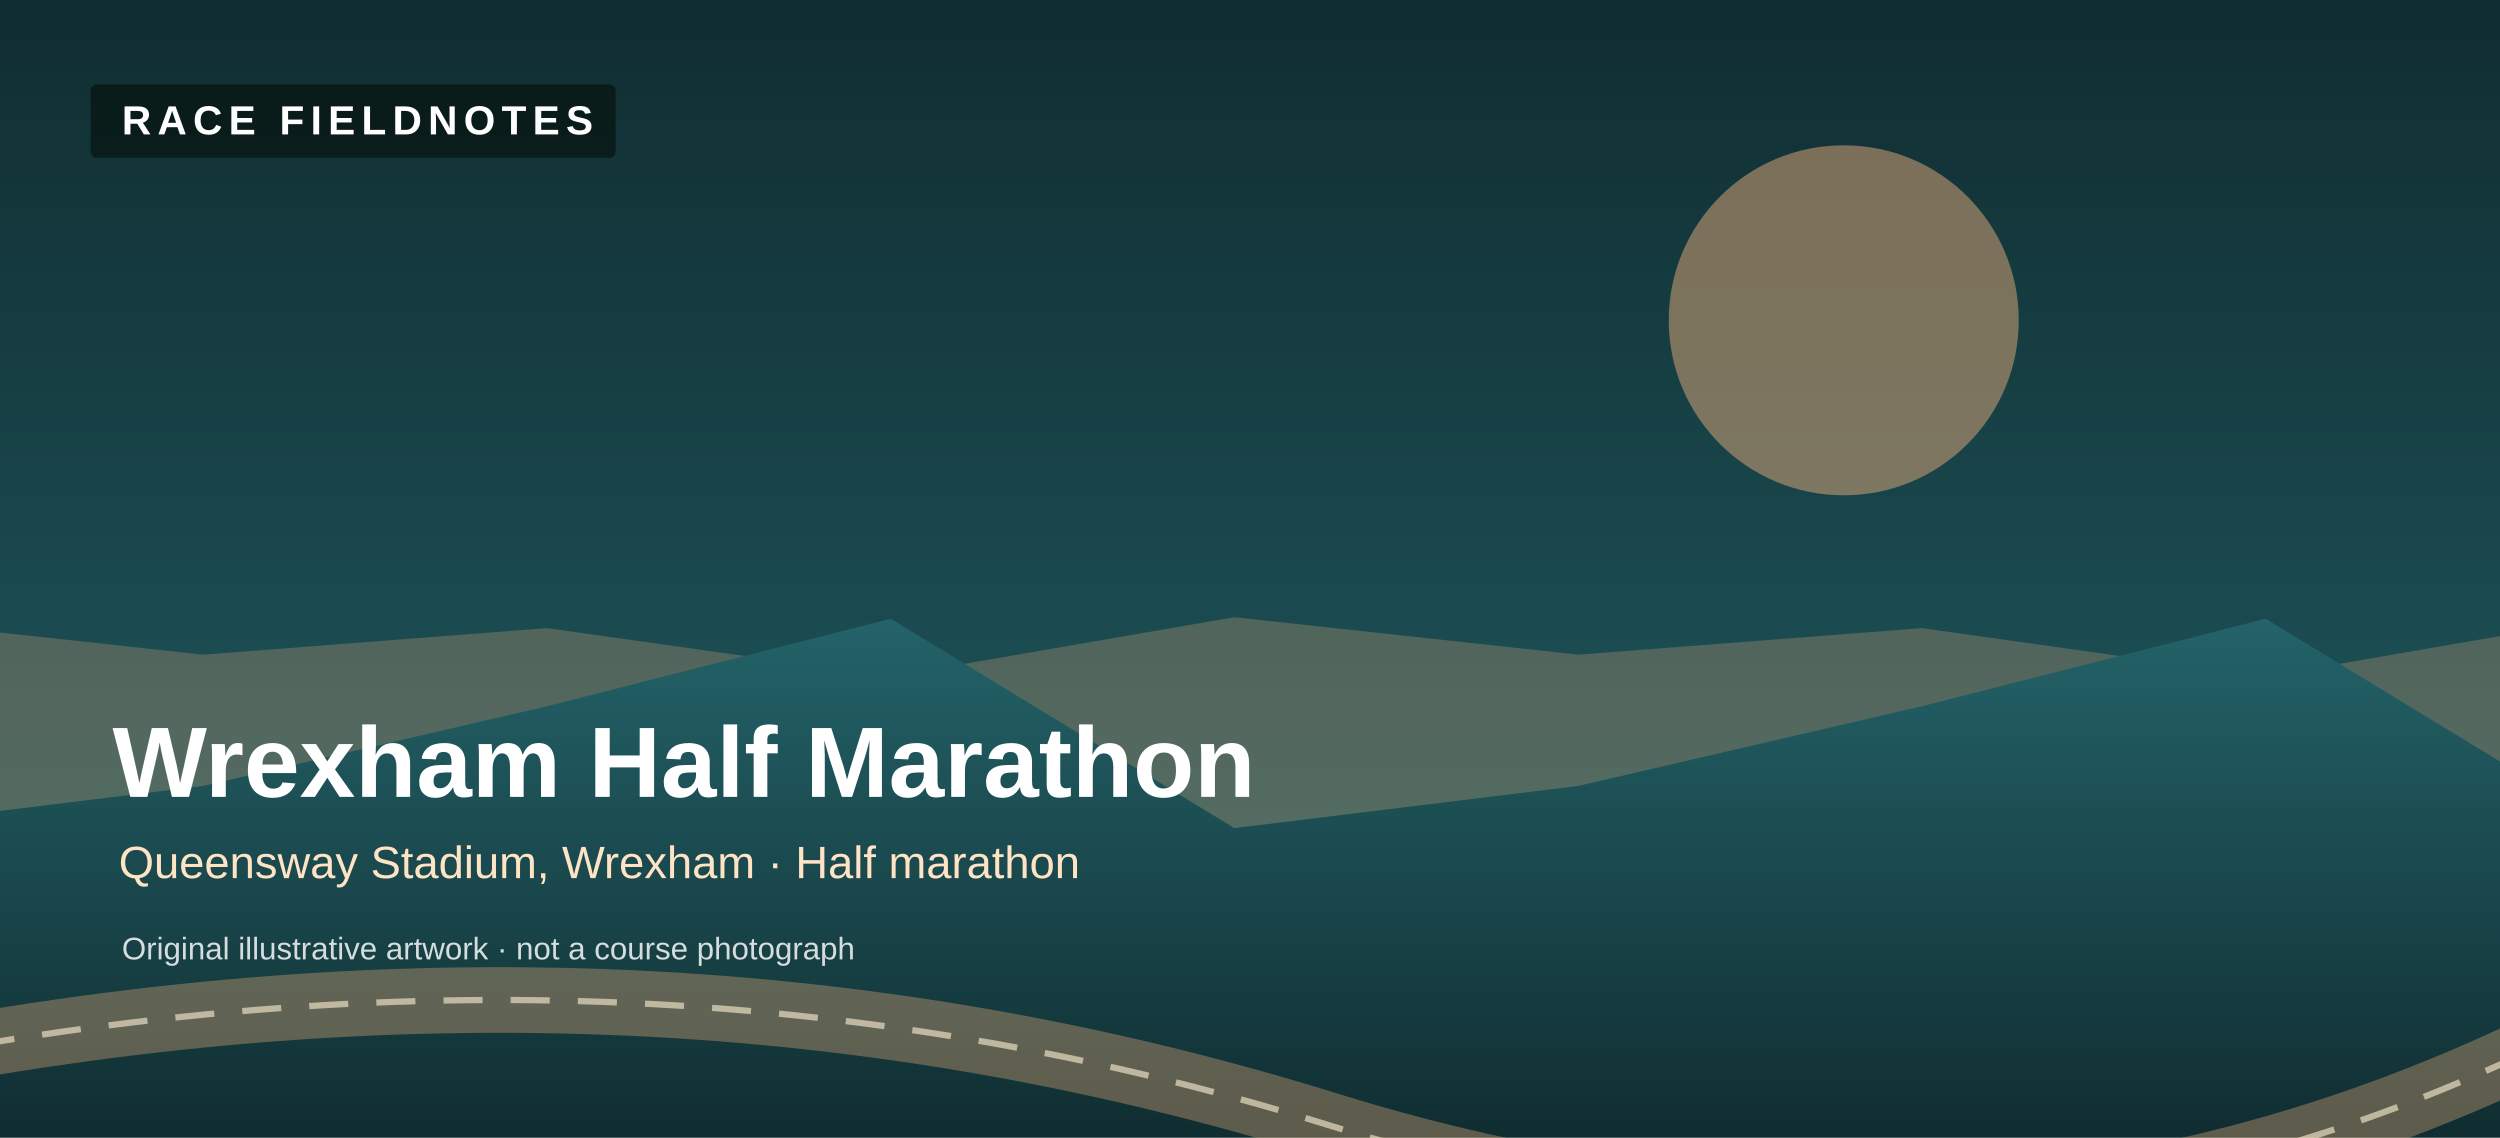
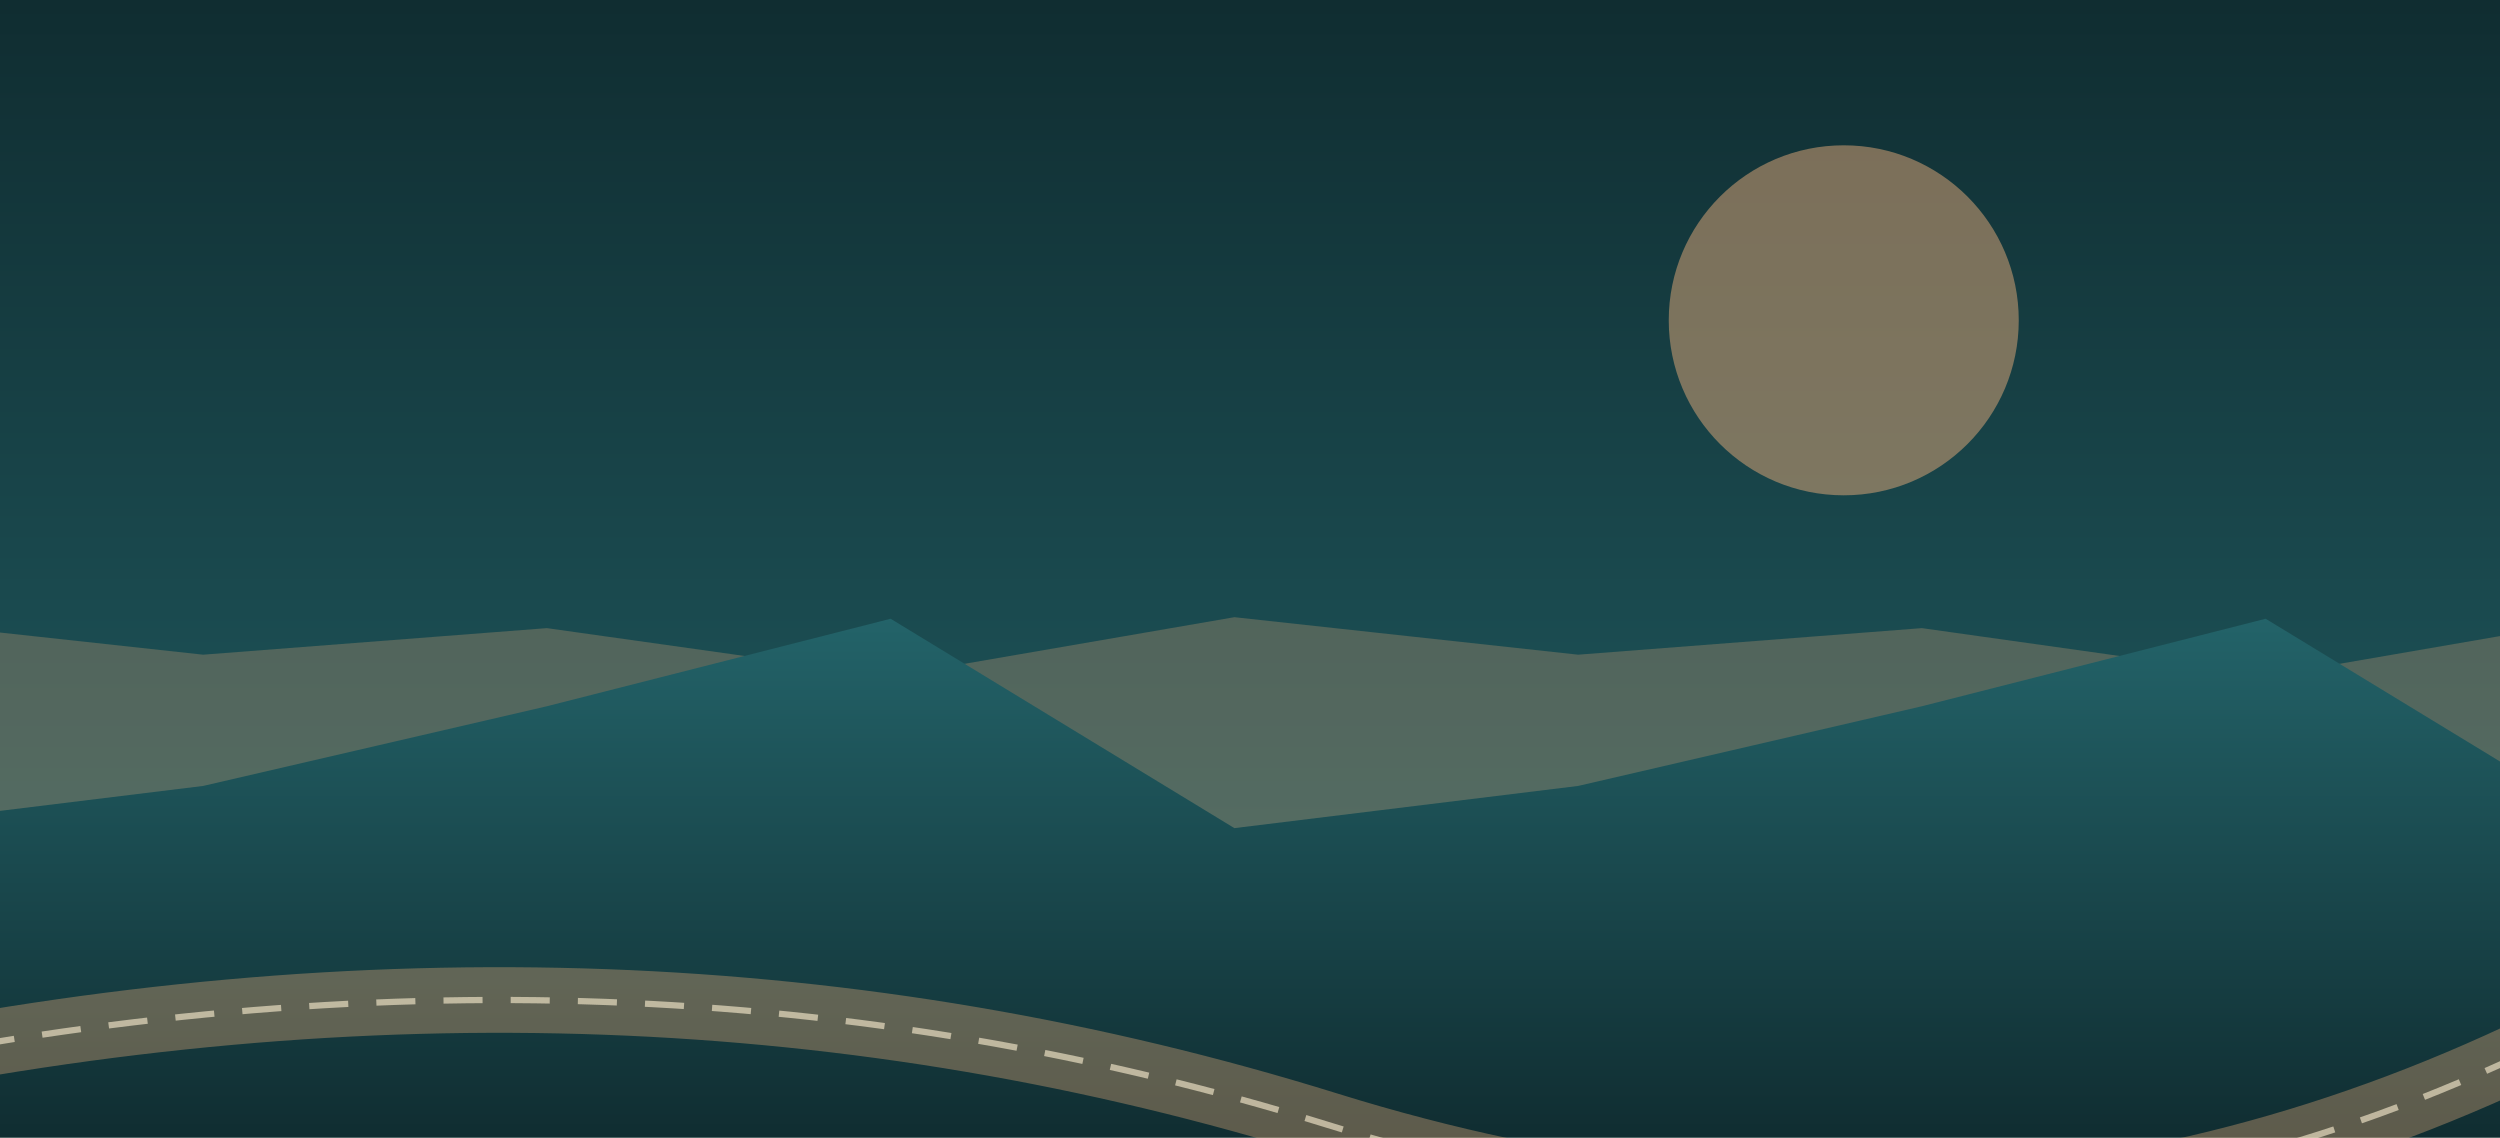
<svg xmlns="http://www.w3.org/2000/svg" width="1600" height="728" viewBox="0 0 1600 728" role="img" aria-label="Illustrated landscape for Wrexham Half Marathon">
  <defs>
    <linearGradient id="sky" x2="0" y2="1">
      <stop stop-color="#102d31" />
      <stop offset="1" stop-color="#236369" />
    </linearGradient>
    <linearGradient id="land" x2="0" y2="1">
      <stop stop-color="#236369" />
      <stop offset="1" stop-color="#102d31" />
    </linearGradient>
  </defs>
  <rect width="1600" height="728" fill="url(#sky)" />
  <circle cx="1180" cy="205" r="112" fill="#d2a174" opacity=".55" />
  <path d="M0 455 L-90,395 130,419 350,402 570,433 790,395 1010,419 1230,402 1450,433 1670,395 L1600 520 L1600 728 H0Z" fill="#d2a174" opacity=".3" />
  <path d="M0 560 L-90,530 130,503 350,452 570,396 790,530 1010,503 1230,452 1450,396 1670,530 L1600 560 L1600 728 H0Z" fill="url(#land)" />
  <path d="M-100 685 Q400 580 850 720 T1700 630" fill="none" stroke="#d2a174" stroke-width="42" opacity=".4" />
  <path d="M-100 685 Q400 580 850 720 T1700 630" fill="none" stroke="#f2e7ca" stroke-width="4" opacity=".65" stroke-dasharray="25 18" />
-   <rect x="58" y="54" width="336" height="47" rx="4" fill="#07140f" opacity=".72" />
-   <text x="78" y="86" fill="#fff" font-family="Arial,sans-serif" font-size="26" font-weight="700" letter-spacing="4">RACE FIELDNOTES</text>
-   <text x="72" y="510" fill="#fff" font-family="Arial,sans-serif" font-size="64" font-weight="700" textLength="1450" lengthAdjust="spacingAndGlyphs">Wrexham Half Marathon</text>
-   <text x="76" y="562" fill="#ffe3c5" font-family="Arial,sans-serif" font-size="29">Queensway Stadium, Wrexham · Half marathon</text>
-   <text x="78" y="614" fill="#fff" font-family="Arial,sans-serif" font-size="20" opacity=".82">Original illustrative artwork · not a course photograph</text>
</svg>
